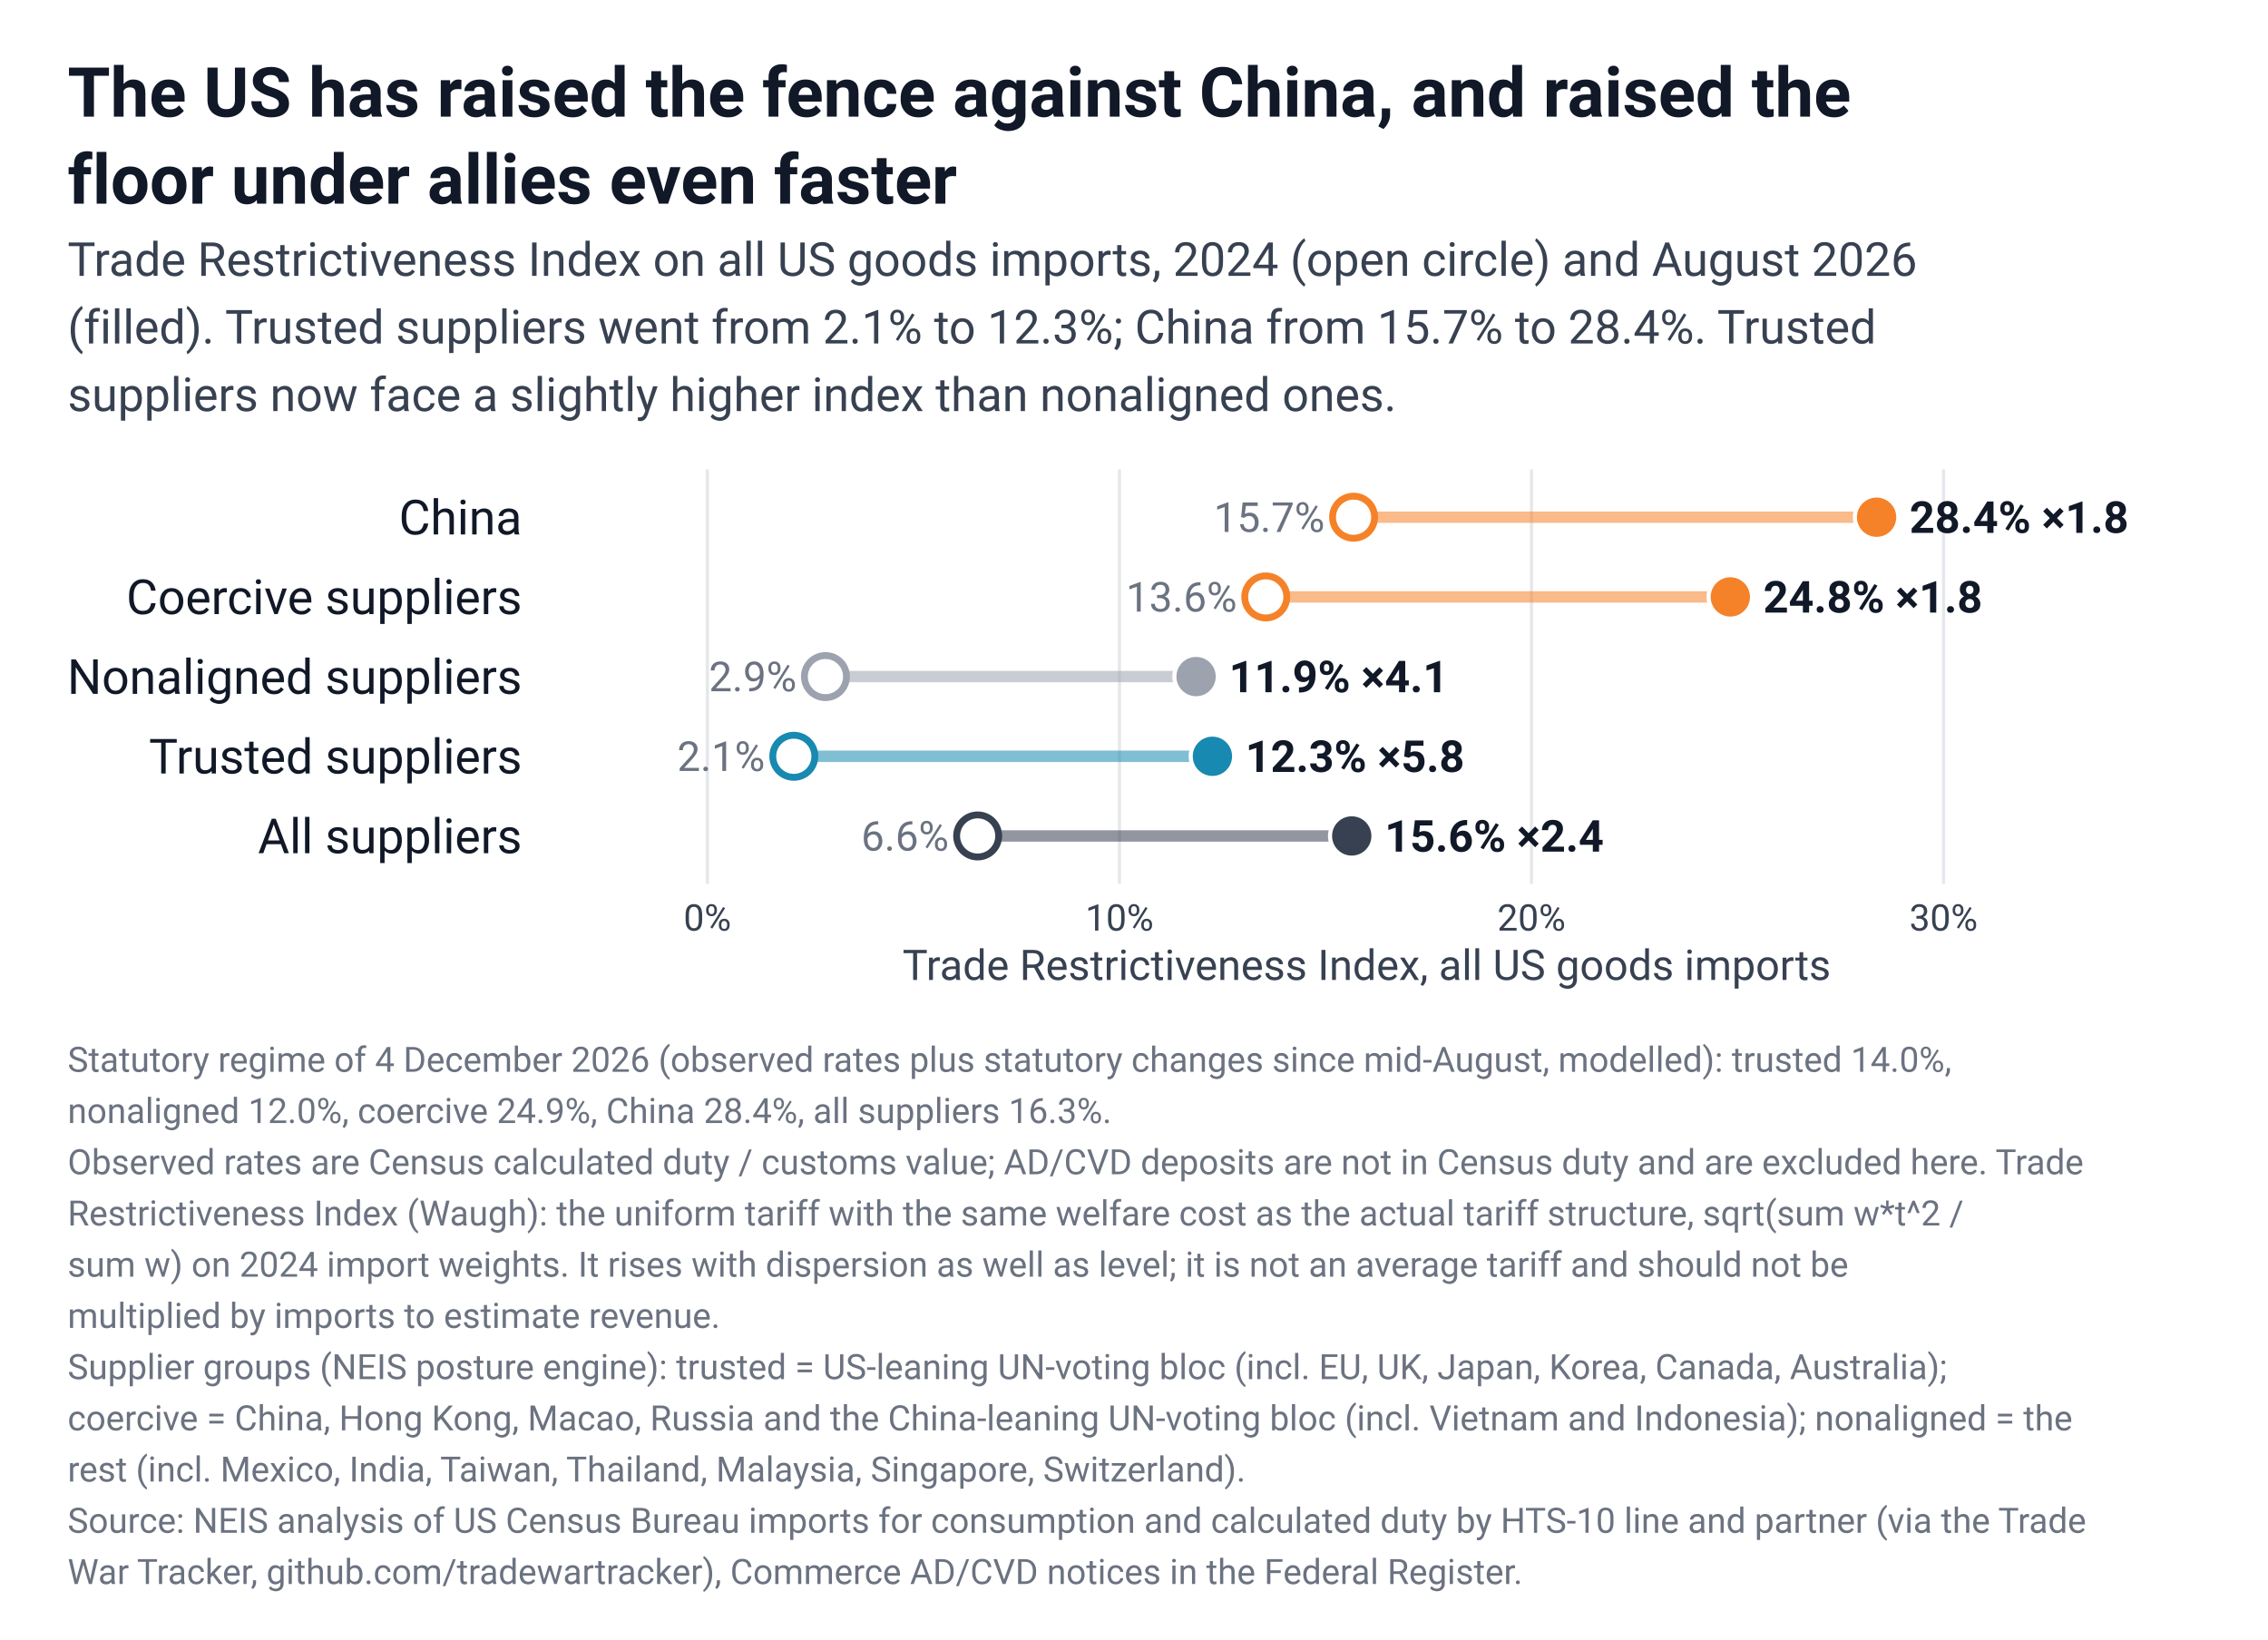
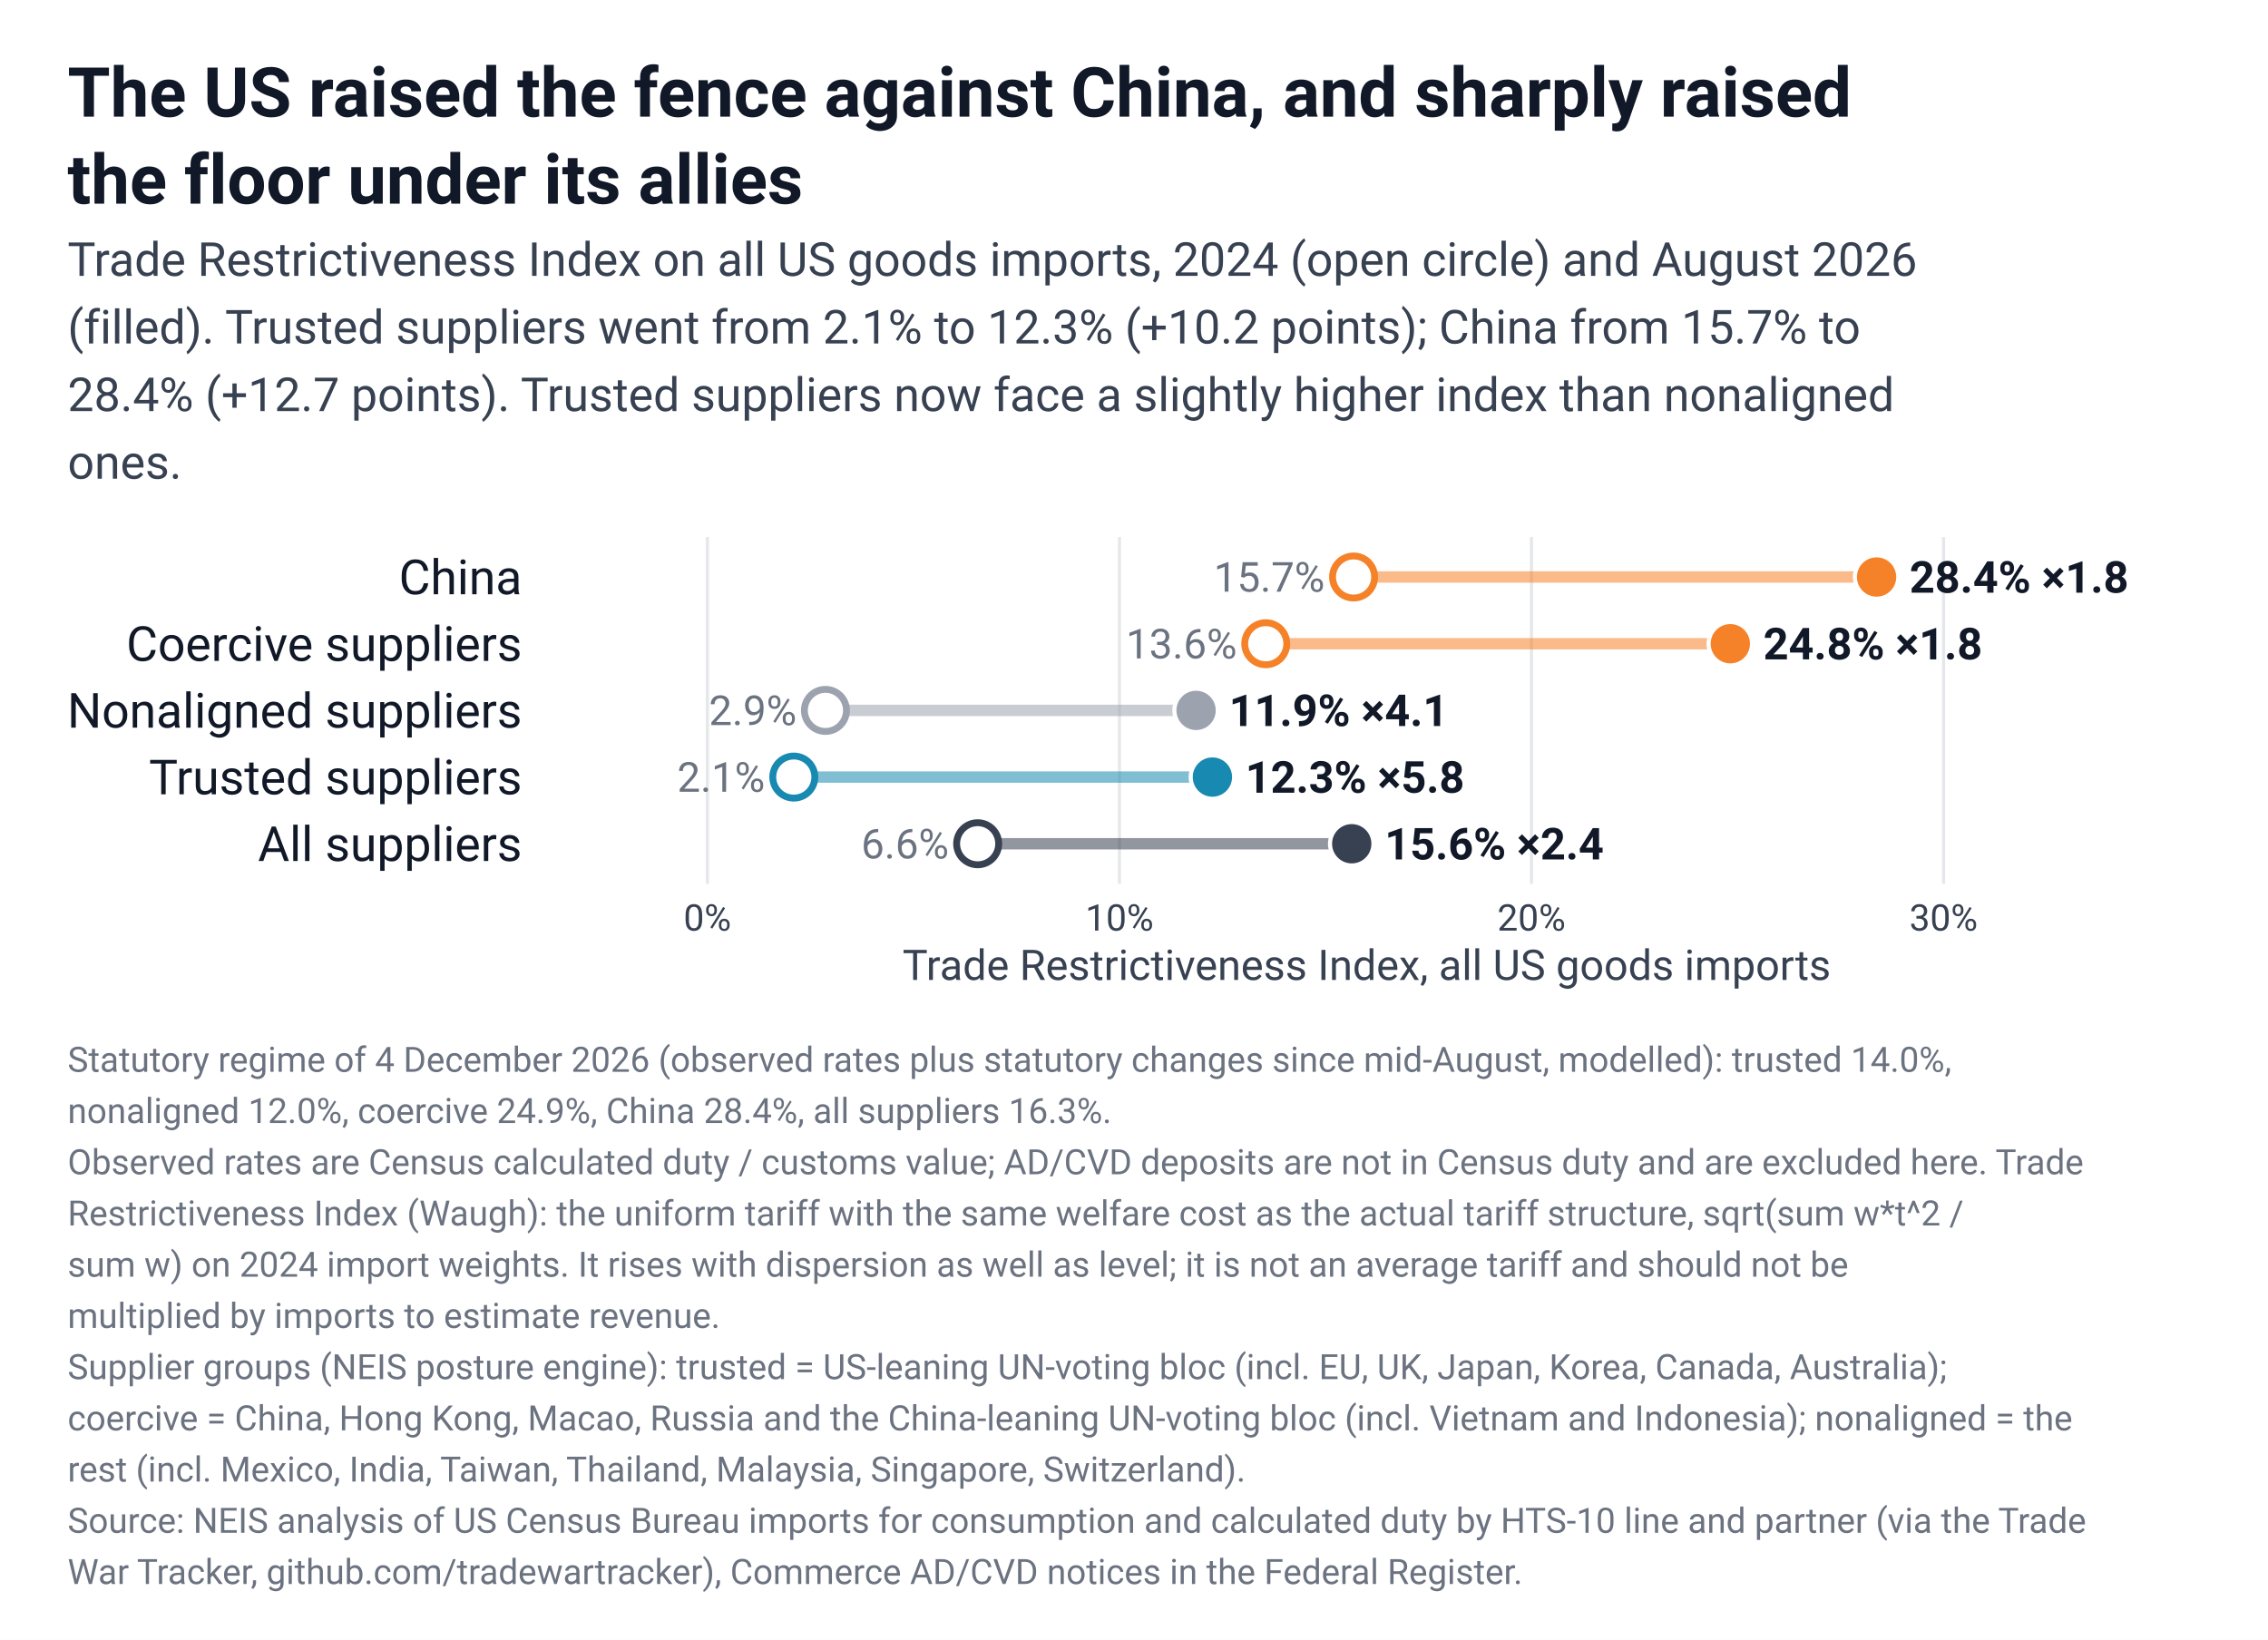
<svg xmlns="http://www.w3.org/2000/svg" class="svglite" width="468.00pt" height="338.40pt" viewBox="0 0 468.00 338.40">
  <defs>
    <style type="text/css">
    .svglite line, .svglite polyline, .svglite polygon, .svglite path, .svglite rect, .svglite circle {
      fill: none;
      stroke: #000000;
      stroke-linecap: round;
      stroke-linejoin: round;
      stroke-miterlimit: 10.00;
    }
    .svglite text {
      white-space: pre;
    }
  </style>
  </defs>
  <rect width="100%" height="100%" style="stroke: none; fill: #FFFFFF;" />
  <defs>
    <clipPath id="cpMC4wMHw0NjguMDB8MC4wMHwzMzguNDA=">
      <rect x="0.00" y="0.00" width="468.00" height="338.40" />
    </clipPath>
  </defs>
  <g clip-path="url(#cpMC4wMHw0NjguMDB8MC4wMHwzMzguNDA=)">
    <rect x="0" y="-0" width="468.00" height="338.40" style="stroke-width: 0.92; stroke: none; fill: #FFFFFF;" />
  </g>
  <defs>
-     <clipPath id="cpMTExLjk3fDQ1Mi4wNnw5Ni44N3wxODIuMzk=">
-       <rect x="111.97" y="96.87" width="340.09" height="85.52" />
+     <clipPath id="cpMTExLjk3fDQ1Mi4wNnwxMTAuODN8MTgyLjM5">
+       <rect x="111.97" y="110.83" width="340.09" height="71.56" />
    </clipPath>
  </defs>
-   <g clip-path="url(#cpMTExLjk3fDQ1Mi4wNnw5Ni44N3wxODIuMzk=)">
-     <rect x="111.97" y="96.87" width="340.09" height="85.52" style="stroke-width: 0.92; stroke: none; fill: #FFFFFF;" />
-     <polyline points="145.97,182.39 145.97,96.87 " style="stroke-width: 0.64; stroke: #E5E7EB; stroke-linecap: butt;" />
-     <polyline points="231.00,182.39 231.00,96.87 " style="stroke-width: 0.64; stroke: #E5E7EB; stroke-linecap: butt;" />
-     <polyline points="316.02,182.39 316.02,96.87 " style="stroke-width: 0.64; stroke: #E5E7EB; stroke-linecap: butt;" />
-     <polyline points="401.05,182.39 401.05,96.87 " style="stroke-width: 0.64; stroke: #E5E7EB; stroke-linecap: butt;" />
-     <line x1="201.74" y1="172.52" x2="278.93" y2="172.52" style="stroke-width: 2.35; stroke: #374151; stroke-opacity: 0.55; stroke-linecap: butt;" />
-     <line x1="163.80" y1="156.08" x2="250.18" y2="156.08" style="stroke-width: 2.35; stroke: #1889B0; stroke-opacity: 0.55; stroke-linecap: butt;" />
-     <line x1="170.33" y1="139.63" x2="246.81" y2="139.63" style="stroke-width: 2.35; stroke: #9CA3AF; stroke-opacity: 0.55; stroke-linecap: butt;" />
-     <line x1="261.19" y1="123.19" x2="357.05" y2="123.19" style="stroke-width: 2.35; stroke: #F58229; stroke-opacity: 0.55; stroke-linecap: butt;" />
-     <line x1="279.31" y1="106.74" x2="387.23" y2="106.74" style="stroke-width: 2.35; stroke: #F58229; stroke-opacity: 0.55; stroke-linecap: butt;" />
-     <circle cx="201.74" cy="172.52" r="4.34" style="stroke-width: 1.42; stroke: #374151; fill: #FFFFFF;" />
-     <circle cx="163.80" cy="156.08" r="4.34" style="stroke-width: 1.42; stroke: #1889B0; fill: #FFFFFF;" />
-     <circle cx="170.33" cy="139.63" r="4.34" style="stroke-width: 1.42; stroke: #9CA3AF; fill: #FFFFFF;" />
-     <circle cx="261.19" cy="123.19" r="4.34" style="stroke-width: 1.42; stroke: #F58229; fill: #FFFFFF;" />
-     <circle cx="279.31" cy="106.74" r="4.34" style="stroke-width: 1.42; stroke: #F58229; fill: #FFFFFF;" />
-     <circle cx="278.93" cy="172.52" r="4.48" style="stroke-width: 0.85; stroke: #FFFFFF; fill: #374151;" />
-     <circle cx="250.18" cy="156.08" r="4.48" style="stroke-width: 0.85; stroke: #FFFFFF; fill: #1889B0;" />
-     <circle cx="246.81" cy="139.63" r="4.48" style="stroke-width: 0.85; stroke: #FFFFFF; fill: #9CA3AF;" />
-     <circle cx="357.05" cy="123.19" r="4.48" style="stroke-width: 0.85; stroke: #FFFFFF; fill: #F58229;" />
-     <circle cx="387.23" cy="106.74" r="4.48" style="stroke-width: 0.85; stroke: #FFFFFF; fill: #F58229;" />
-     <text x="195.79" y="175.55" text-anchor="end" style="font-size: 8.54px;fill: #6B7280; font-family: &quot;Roboto&quot;;" textLength="18.07px" lengthAdjust="spacingAndGlyphs">6.6%</text>
-     <text x="157.84" y="159.11" text-anchor="end" style="font-size: 8.54px;fill: #6B7280; font-family: &quot;Roboto&quot;;" textLength="18.07px" lengthAdjust="spacingAndGlyphs">2.1%</text>
-     <text x="164.38" y="142.66" text-anchor="end" style="font-size: 8.54px;fill: #6B7280; font-family: &quot;Roboto&quot;;" textLength="18.07px" lengthAdjust="spacingAndGlyphs">2.9%</text>
-     <text x="255.24" y="126.22" text-anchor="end" style="font-size: 8.54px;fill: #6B7280; font-family: &quot;Roboto&quot;;" textLength="22.86px" lengthAdjust="spacingAndGlyphs">13.6%</text>
-     <text x="273.35" y="109.77" text-anchor="end" style="font-size: 8.54px;fill: #6B7280; font-family: &quot;Roboto&quot;;" textLength="22.86px" lengthAdjust="spacingAndGlyphs">15.7%</text>
-     <text x="285.73" y="175.76" style="font-size: 9.10px; font-weight: bold;fill: #111827; font-family: &quot;Roboto&quot;;" textLength="47.46px" lengthAdjust="spacingAndGlyphs">15.6%  ×2.4</text>
-     <text x="256.98" y="159.31" style="font-size: 9.10px; font-weight: bold;fill: #111827; font-family: &quot;Roboto&quot;;" textLength="47.46px" lengthAdjust="spacingAndGlyphs">12.3%  ×5.8</text>
-     <text x="253.61" y="142.86" style="font-size: 9.10px; font-weight: bold;fill: #111827; font-family: &quot;Roboto&quot;;" textLength="47.46px" lengthAdjust="spacingAndGlyphs">11.9%  ×4.1</text>
-     <text x="363.85" y="126.42" style="font-size: 9.10px; font-weight: bold;fill: #111827; font-family: &quot;Roboto&quot;;" textLength="47.46px" lengthAdjust="spacingAndGlyphs">24.8%  ×1.8</text>
-     <text x="394.03" y="109.97" style="font-size: 9.10px; font-weight: bold;fill: #111827; font-family: &quot;Roboto&quot;;" textLength="47.46px" lengthAdjust="spacingAndGlyphs">28.4%  ×1.8</text>
+   <g clip-path="url(#cpMTExLjk3fDQ1Mi4wNnwxMTAuODN8MTgyLjM5)">
+     <rect x="111.97" y="110.83" width="340.09" height="71.56" style="stroke-width: 0.92; stroke: none; fill: #FFFFFF;" />
+     <polyline points="145.97,182.39 145.97,110.83 " style="stroke-width: 0.64; stroke: #E5E7EB; stroke-linecap: butt;" />
+     <polyline points="231.00,182.39 231.00,110.83 " style="stroke-width: 0.64; stroke: #E5E7EB; stroke-linecap: butt;" />
+     <polyline points="316.02,182.39 316.02,110.83 " style="stroke-width: 0.64; stroke: #E5E7EB; stroke-linecap: butt;" />
+     <polyline points="401.05,182.39 401.05,110.83 " style="stroke-width: 0.64; stroke: #E5E7EB; stroke-linecap: butt;" />
+     <line x1="201.74" y1="174.13" x2="278.93" y2="174.13" style="stroke-width: 2.35; stroke: #374151; stroke-opacity: 0.55; stroke-linecap: butt;" />
+     <line x1="163.80" y1="160.37" x2="250.18" y2="160.37" style="stroke-width: 2.35; stroke: #1889B0; stroke-opacity: 0.55; stroke-linecap: butt;" />
+     <line x1="170.33" y1="146.61" x2="246.81" y2="146.61" style="stroke-width: 2.35; stroke: #9CA3AF; stroke-opacity: 0.55; stroke-linecap: butt;" />
+     <line x1="261.19" y1="132.85" x2="357.05" y2="132.85" style="stroke-width: 2.35; stroke: #F58229; stroke-opacity: 0.55; stroke-linecap: butt;" />
+     <line x1="279.31" y1="119.08" x2="387.23" y2="119.08" style="stroke-width: 2.35; stroke: #F58229; stroke-opacity: 0.55; stroke-linecap: butt;" />
+     <circle cx="201.74" cy="174.13" r="4.34" style="stroke-width: 1.42; stroke: #374151; fill: #FFFFFF;" />
+     <circle cx="163.80" cy="160.37" r="4.34" style="stroke-width: 1.42; stroke: #1889B0; fill: #FFFFFF;" />
+     <circle cx="170.33" cy="146.61" r="4.34" style="stroke-width: 1.42; stroke: #9CA3AF; fill: #FFFFFF;" />
+     <circle cx="261.19" cy="132.85" r="4.34" style="stroke-width: 1.42; stroke: #F58229; fill: #FFFFFF;" />
+     <circle cx="279.31" cy="119.08" r="4.34" style="stroke-width: 1.42; stroke: #F58229; fill: #FFFFFF;" />
+     <circle cx="278.93" cy="174.13" r="4.48" style="stroke-width: 0.85; stroke: #FFFFFF; fill: #374151;" />
+     <circle cx="250.18" cy="160.37" r="4.48" style="stroke-width: 0.85; stroke: #FFFFFF; fill: #1889B0;" />
+     <circle cx="246.81" cy="146.61" r="4.48" style="stroke-width: 0.85; stroke: #FFFFFF; fill: #9CA3AF;" />
+     <circle cx="357.05" cy="132.85" r="4.48" style="stroke-width: 0.85; stroke: #FFFFFF; fill: #F58229;" />
+     <circle cx="387.23" cy="119.08" r="4.48" style="stroke-width: 0.85; stroke: #FFFFFF; fill: #F58229;" />
+     <text x="195.79" y="177.16" text-anchor="end" style="font-size: 8.54px;fill: #6B7280; font-family: &quot;Roboto&quot;;" textLength="18.07px" lengthAdjust="spacingAndGlyphs">6.6%</text>
+     <text x="157.84" y="163.40" text-anchor="end" style="font-size: 8.54px;fill: #6B7280; font-family: &quot;Roboto&quot;;" textLength="18.07px" lengthAdjust="spacingAndGlyphs">2.1%</text>
+     <text x="164.38" y="149.64" text-anchor="end" style="font-size: 8.54px;fill: #6B7280; font-family: &quot;Roboto&quot;;" textLength="18.07px" lengthAdjust="spacingAndGlyphs">2.9%</text>
+     <text x="255.24" y="135.88" text-anchor="end" style="font-size: 8.54px;fill: #6B7280; font-family: &quot;Roboto&quot;;" textLength="22.86px" lengthAdjust="spacingAndGlyphs">13.6%</text>
+     <text x="273.35" y="122.11" text-anchor="end" style="font-size: 8.54px;fill: #6B7280; font-family: &quot;Roboto&quot;;" textLength="22.86px" lengthAdjust="spacingAndGlyphs">15.7%</text>
+     <text x="285.73" y="177.37" style="font-size: 9.10px; font-weight: bold;fill: #111827; font-family: &quot;Roboto&quot;;" textLength="47.46px" lengthAdjust="spacingAndGlyphs">15.6%  ×2.4</text>
+     <text x="256.98" y="163.60" style="font-size: 9.10px; font-weight: bold;fill: #111827; font-family: &quot;Roboto&quot;;" textLength="47.46px" lengthAdjust="spacingAndGlyphs">12.3%  ×5.8</text>
+     <text x="253.61" y="149.84" style="font-size: 9.10px; font-weight: bold;fill: #111827; font-family: &quot;Roboto&quot;;" textLength="47.46px" lengthAdjust="spacingAndGlyphs">11.9%  ×4.1</text>
+     <text x="363.85" y="136.08" style="font-size: 9.10px; font-weight: bold;fill: #111827; font-family: &quot;Roboto&quot;;" textLength="47.46px" lengthAdjust="spacingAndGlyphs">24.8%  ×1.8</text>
+     <text x="394.03" y="122.32" style="font-size: 9.10px; font-weight: bold;fill: #111827; font-family: &quot;Roboto&quot;;" textLength="47.46px" lengthAdjust="spacingAndGlyphs">28.4%  ×1.8</text>
  </g>
  <g clip-path="url(#cpMC4wMHw0NjguMDB8MC4wMHwzMzguNDA=)">
-     <text x="107.71" y="176.08" text-anchor="end" style="font-size: 10.00px;fill: #111827; font-family: &quot;Roboto&quot;;" textLength="54.43px" lengthAdjust="spacingAndGlyphs">All suppliers</text>
-     <text x="107.71" y="159.63" text-anchor="end" style="font-size: 10.00px;fill: #111827; font-family: &quot;Roboto&quot;;" textLength="77.28px" lengthAdjust="spacingAndGlyphs">Trusted suppliers</text>
-     <text x="107.71" y="143.19" text-anchor="end" style="font-size: 10.00px;fill: #111827; font-family: &quot;Roboto&quot;;" textLength="93.76px" lengthAdjust="spacingAndGlyphs">Nonaligned suppliers</text>
-     <text x="107.71" y="126.74" text-anchor="end" style="font-size: 10.00px;fill: #111827; font-family: &quot;Roboto&quot;;" textLength="81.76px" lengthAdjust="spacingAndGlyphs">Coercive suppliers</text>
-     <text x="107.71" y="110.30" text-anchor="end" style="font-size: 10.00px;fill: #111827; font-family: &quot;Roboto&quot;;" textLength="25.40px" lengthAdjust="spacingAndGlyphs">China</text>
+     <text x="107.71" y="177.69" text-anchor="end" style="font-size: 10.00px;fill: #111827; font-family: &quot;Roboto&quot;;" textLength="54.43px" lengthAdjust="spacingAndGlyphs">All suppliers</text>
+     <text x="107.71" y="163.93" text-anchor="end" style="font-size: 10.00px;fill: #111827; font-family: &quot;Roboto&quot;;" textLength="77.28px" lengthAdjust="spacingAndGlyphs">Trusted suppliers</text>
+     <text x="107.71" y="150.17" text-anchor="end" style="font-size: 10.00px;fill: #111827; font-family: &quot;Roboto&quot;;" textLength="93.76px" lengthAdjust="spacingAndGlyphs">Nonaligned suppliers</text>
+     <text x="107.71" y="136.40" text-anchor="end" style="font-size: 10.00px;fill: #111827; font-family: &quot;Roboto&quot;;" textLength="81.76px" lengthAdjust="spacingAndGlyphs">Coercive suppliers</text>
+     <text x="107.71" y="122.64" text-anchor="end" style="font-size: 10.00px;fill: #111827; font-family: &quot;Roboto&quot;;" textLength="25.40px" lengthAdjust="spacingAndGlyphs">China</text>
    <text x="145.97" y="192.05" text-anchor="middle" style="font-size: 7.60px;fill: #374151; font-family: &quot;Roboto&quot;;" textLength="9.83px" lengthAdjust="spacingAndGlyphs">0%</text>
    <text x="231.00" y="192.05" text-anchor="middle" style="font-size: 7.60px;fill: #374151; font-family: &quot;Roboto&quot;;" textLength="14.09px" lengthAdjust="spacingAndGlyphs">10%</text>
    <text x="316.02" y="192.05" text-anchor="middle" style="font-size: 7.60px;fill: #374151; font-family: &quot;Roboto&quot;;" textLength="14.09px" lengthAdjust="spacingAndGlyphs">20%</text>
    <text x="401.05" y="192.05" text-anchor="middle" style="font-size: 7.60px;fill: #374151; font-family: &quot;Roboto&quot;;" textLength="14.09px" lengthAdjust="spacingAndGlyphs">30%</text>
    <text x="282.01" y="202.24" text-anchor="middle" style="font-size: 8.74px;fill: #374151; font-family: &quot;Roboto&quot;;" textLength="191.58px" lengthAdjust="spacingAndGlyphs">Trade Restrictiveness Index, all US goods imports</text>
    <text x="13.95" y="56.94" style="font-size: 9.69px;fill: #374151; font-family: &quot;Roboto&quot;;" textLength="381.64px" lengthAdjust="spacingAndGlyphs">Trade Restrictiveness Index on all US goods imports, 2024 (open circle) and August 2026</text>
-     <text x="13.95" y="70.89" style="font-size: 9.69px;fill: #374151; font-family: &quot;Roboto&quot;;" textLength="374.13px" lengthAdjust="spacingAndGlyphs">(filled). Trusted suppliers went from 2.1% to 12.3%; China from 15.7% to 28.4%. Trusted</text>
-     <text x="13.95" y="84.84" style="font-size: 9.69px;fill: #374151; font-family: &quot;Roboto&quot;;" textLength="273.84px" lengthAdjust="spacingAndGlyphs">suppliers now face a slightly higher index than nonaligned ones.</text>
-     <text x="13.95" y="24.08" style="font-size: 14.25px; font-weight: bold;fill: #111827; font-family: &quot;Roboto&quot;;" textLength="368.46px" lengthAdjust="spacingAndGlyphs">The US has raised the fence against China, and raised the</text>
-     <text x="13.95" y="42.03" style="font-size: 14.25px; font-weight: bold;fill: #111827; font-family: &quot;Roboto&quot;;" textLength="183.66px" lengthAdjust="spacingAndGlyphs">floor under allies even faster</text>
+     <text x="13.95" y="70.89" style="font-size: 9.69px;fill: #374151; font-family: &quot;Roboto&quot;;" textLength="370.32px" lengthAdjust="spacingAndGlyphs">(filled). Trusted suppliers went from 2.1% to 12.3% (+10.2 points); China from 15.7% to</text>
+     <text x="13.95" y="84.84" style="font-size: 9.69px;fill: #374151; font-family: &quot;Roboto&quot;;" textLength="376.96px" lengthAdjust="spacingAndGlyphs">28.4% (+12.7 points). Trusted suppliers now face a slightly higher index than nonaligned</text>
+     <text x="13.95" y="98.80" style="font-size: 9.69px;fill: #374151; font-family: &quot;Roboto&quot;;" textLength="23.54px" lengthAdjust="spacingAndGlyphs">ones.</text>
+     <text x="13.95" y="24.08" style="font-size: 14.25px; font-weight: bold;fill: #111827; font-family: &quot;Roboto&quot;;" textLength="368.57px" lengthAdjust="spacingAndGlyphs">The US raised the fence against China, and sharply raised</text>
+     <text x="13.95" y="42.03" style="font-size: 14.25px; font-weight: bold;fill: #111827; font-family: &quot;Roboto&quot;;" textLength="151.70px" lengthAdjust="spacingAndGlyphs">the floor under its allies</text>
    <text x="13.95" y="221.20" style="font-size: 7.22px;fill: #6B7280; font-family: &quot;Roboto&quot;;" textLength="388.72px" lengthAdjust="spacingAndGlyphs">Statutory regime of 4 December 2026 (observed rates plus statutory changes since mid-August, modelled): trusted 14.0%,</text>
    <text x="13.95" y="231.77" style="font-size: 7.22px;fill: #6B7280; font-family: &quot;Roboto&quot;;" textLength="215.38px" lengthAdjust="spacingAndGlyphs">nonaligned 12.0%, coercive 24.9%, China 28.4%, all suppliers 16.3%.</text>
    <text x="13.95" y="242.34" style="font-size: 7.22px;fill: #6B7280; font-family: &quot;Roboto&quot;;" textLength="416.87px" lengthAdjust="spacingAndGlyphs">Observed rates are Census calculated duty / customs value; AD/CVD deposits are not in Census duty and are excluded here. Trade</text>
    <text x="13.95" y="252.91" style="font-size: 7.22px;fill: #6B7280; font-family: &quot;Roboto&quot;;" textLength="391.01px" lengthAdjust="spacingAndGlyphs">Restrictiveness Index (Waugh): the uniform tariff with the same welfare cost as the actual tariff structure, sqrt(sum w*t^2 /</text>
    <text x="13.95" y="263.48" style="font-size: 7.22px;fill: #6B7280; font-family: &quot;Roboto&quot;;" textLength="367.29px" lengthAdjust="spacingAndGlyphs">sum w) on 2024 import weights. It rises with dispersion as well as level; it is not an average tariff and should not be</text>
    <text x="13.95" y="274.05" style="font-size: 7.22px;fill: #6B7280; font-family: &quot;Roboto&quot;;" textLength="134.65px" lengthAdjust="spacingAndGlyphs">multiplied by imports to estimate revenue.</text>
    <text x="13.95" y="284.62" style="font-size: 7.22px;fill: #6B7280; font-family: &quot;Roboto&quot;;" textLength="388.07px" lengthAdjust="spacingAndGlyphs">Supplier groups (NEIS posture engine): trusted = US-leaning UN-voting bloc (incl. EU, UK, Japan, Korea, Canada, Australia);</text>
    <text x="13.95" y="295.19" style="font-size: 7.22px;fill: #6B7280; font-family: &quot;Roboto&quot;;" textLength="413.70px" lengthAdjust="spacingAndGlyphs">coercive = China, Hong Kong, Macao, Russia and the China-leaning UN-voting bloc (incl. Vietnam and Indonesia); nonaligned = the</text>
    <text x="13.95" y="305.76" style="font-size: 7.22px;fill: #6B7280; font-family: &quot;Roboto&quot;;" textLength="243.86px" lengthAdjust="spacingAndGlyphs">rest (incl. Mexico, India, Taiwan, Thailand, Malaysia, Singapore, Switzerland).</text>
    <text x="13.95" y="316.33" style="font-size: 7.22px;fill: #6B7280; font-family: &quot;Roboto&quot;;" textLength="416.80px" lengthAdjust="spacingAndGlyphs">Source: NEIS analysis of US Census Bureau imports for consumption and calculated duty by HTS-10 line and partner (via the Trade</text>
    <text x="13.95" y="326.90" style="font-size: 7.22px;fill: #6B7280; font-family: &quot;Roboto&quot;;" textLength="302.10px" lengthAdjust="spacingAndGlyphs">War Tracker, github.com/tradewartracker), Commerce AD/CVD notices in the Federal Register.</text>
  </g>
</svg>
